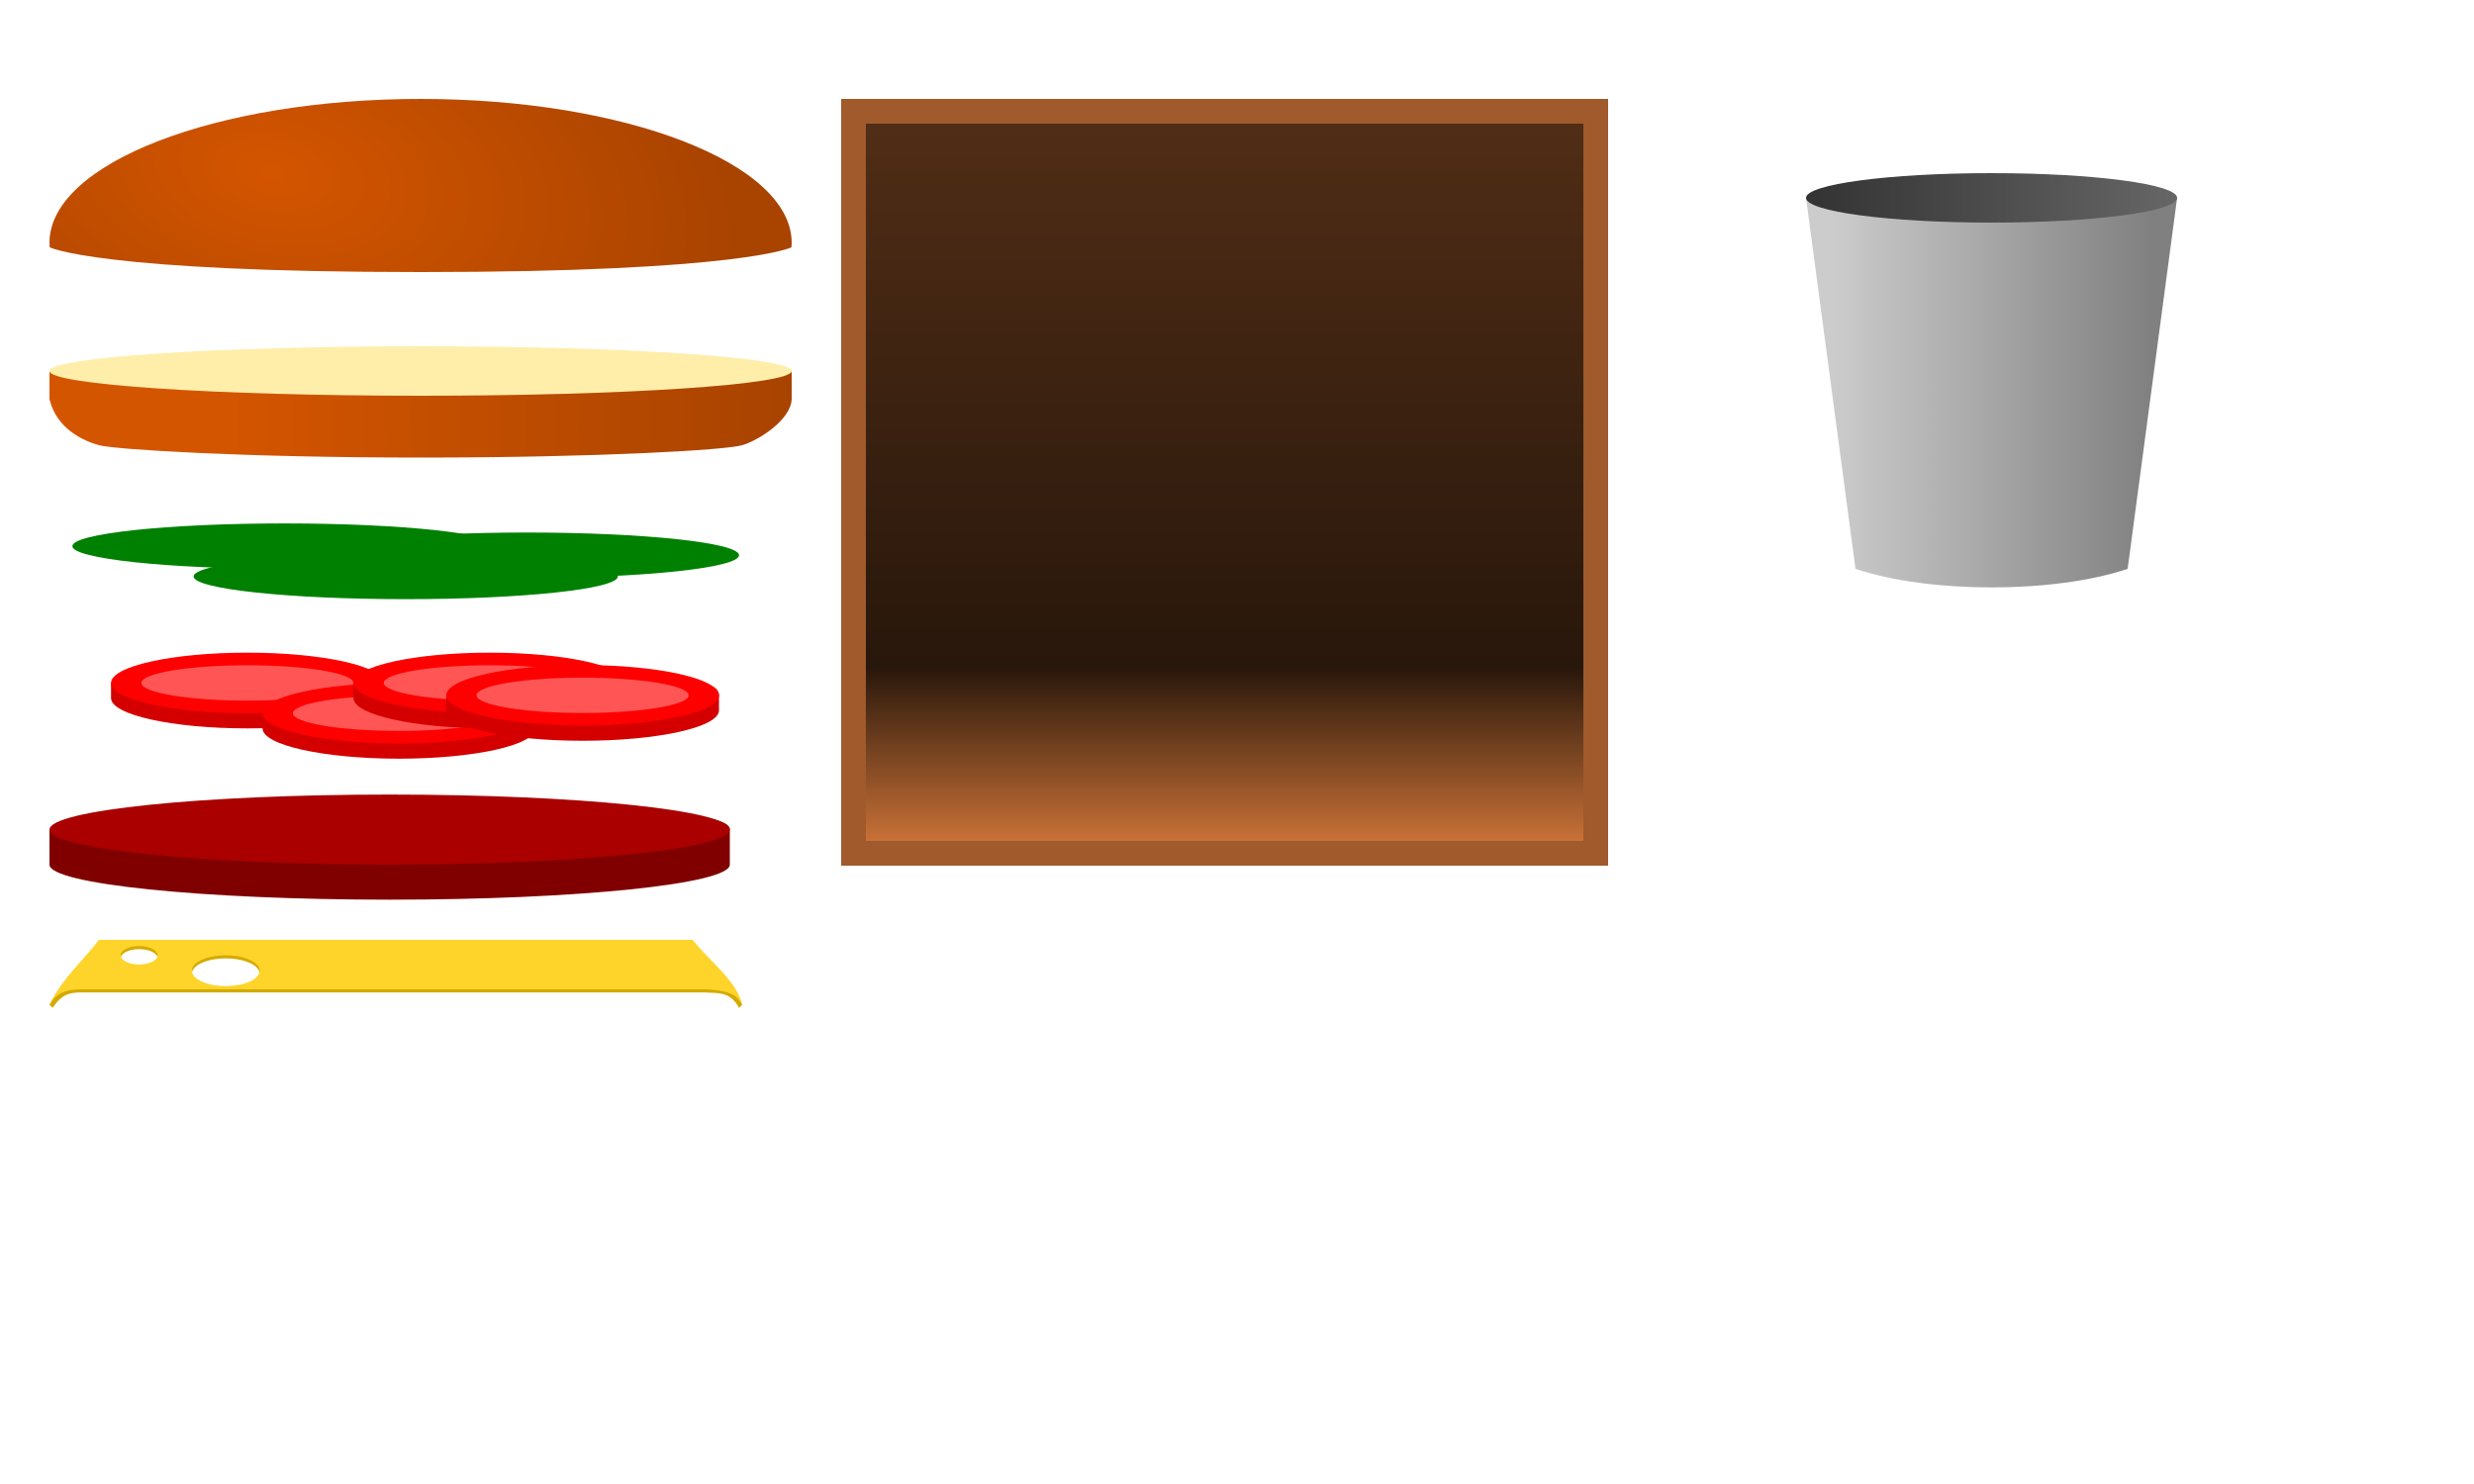
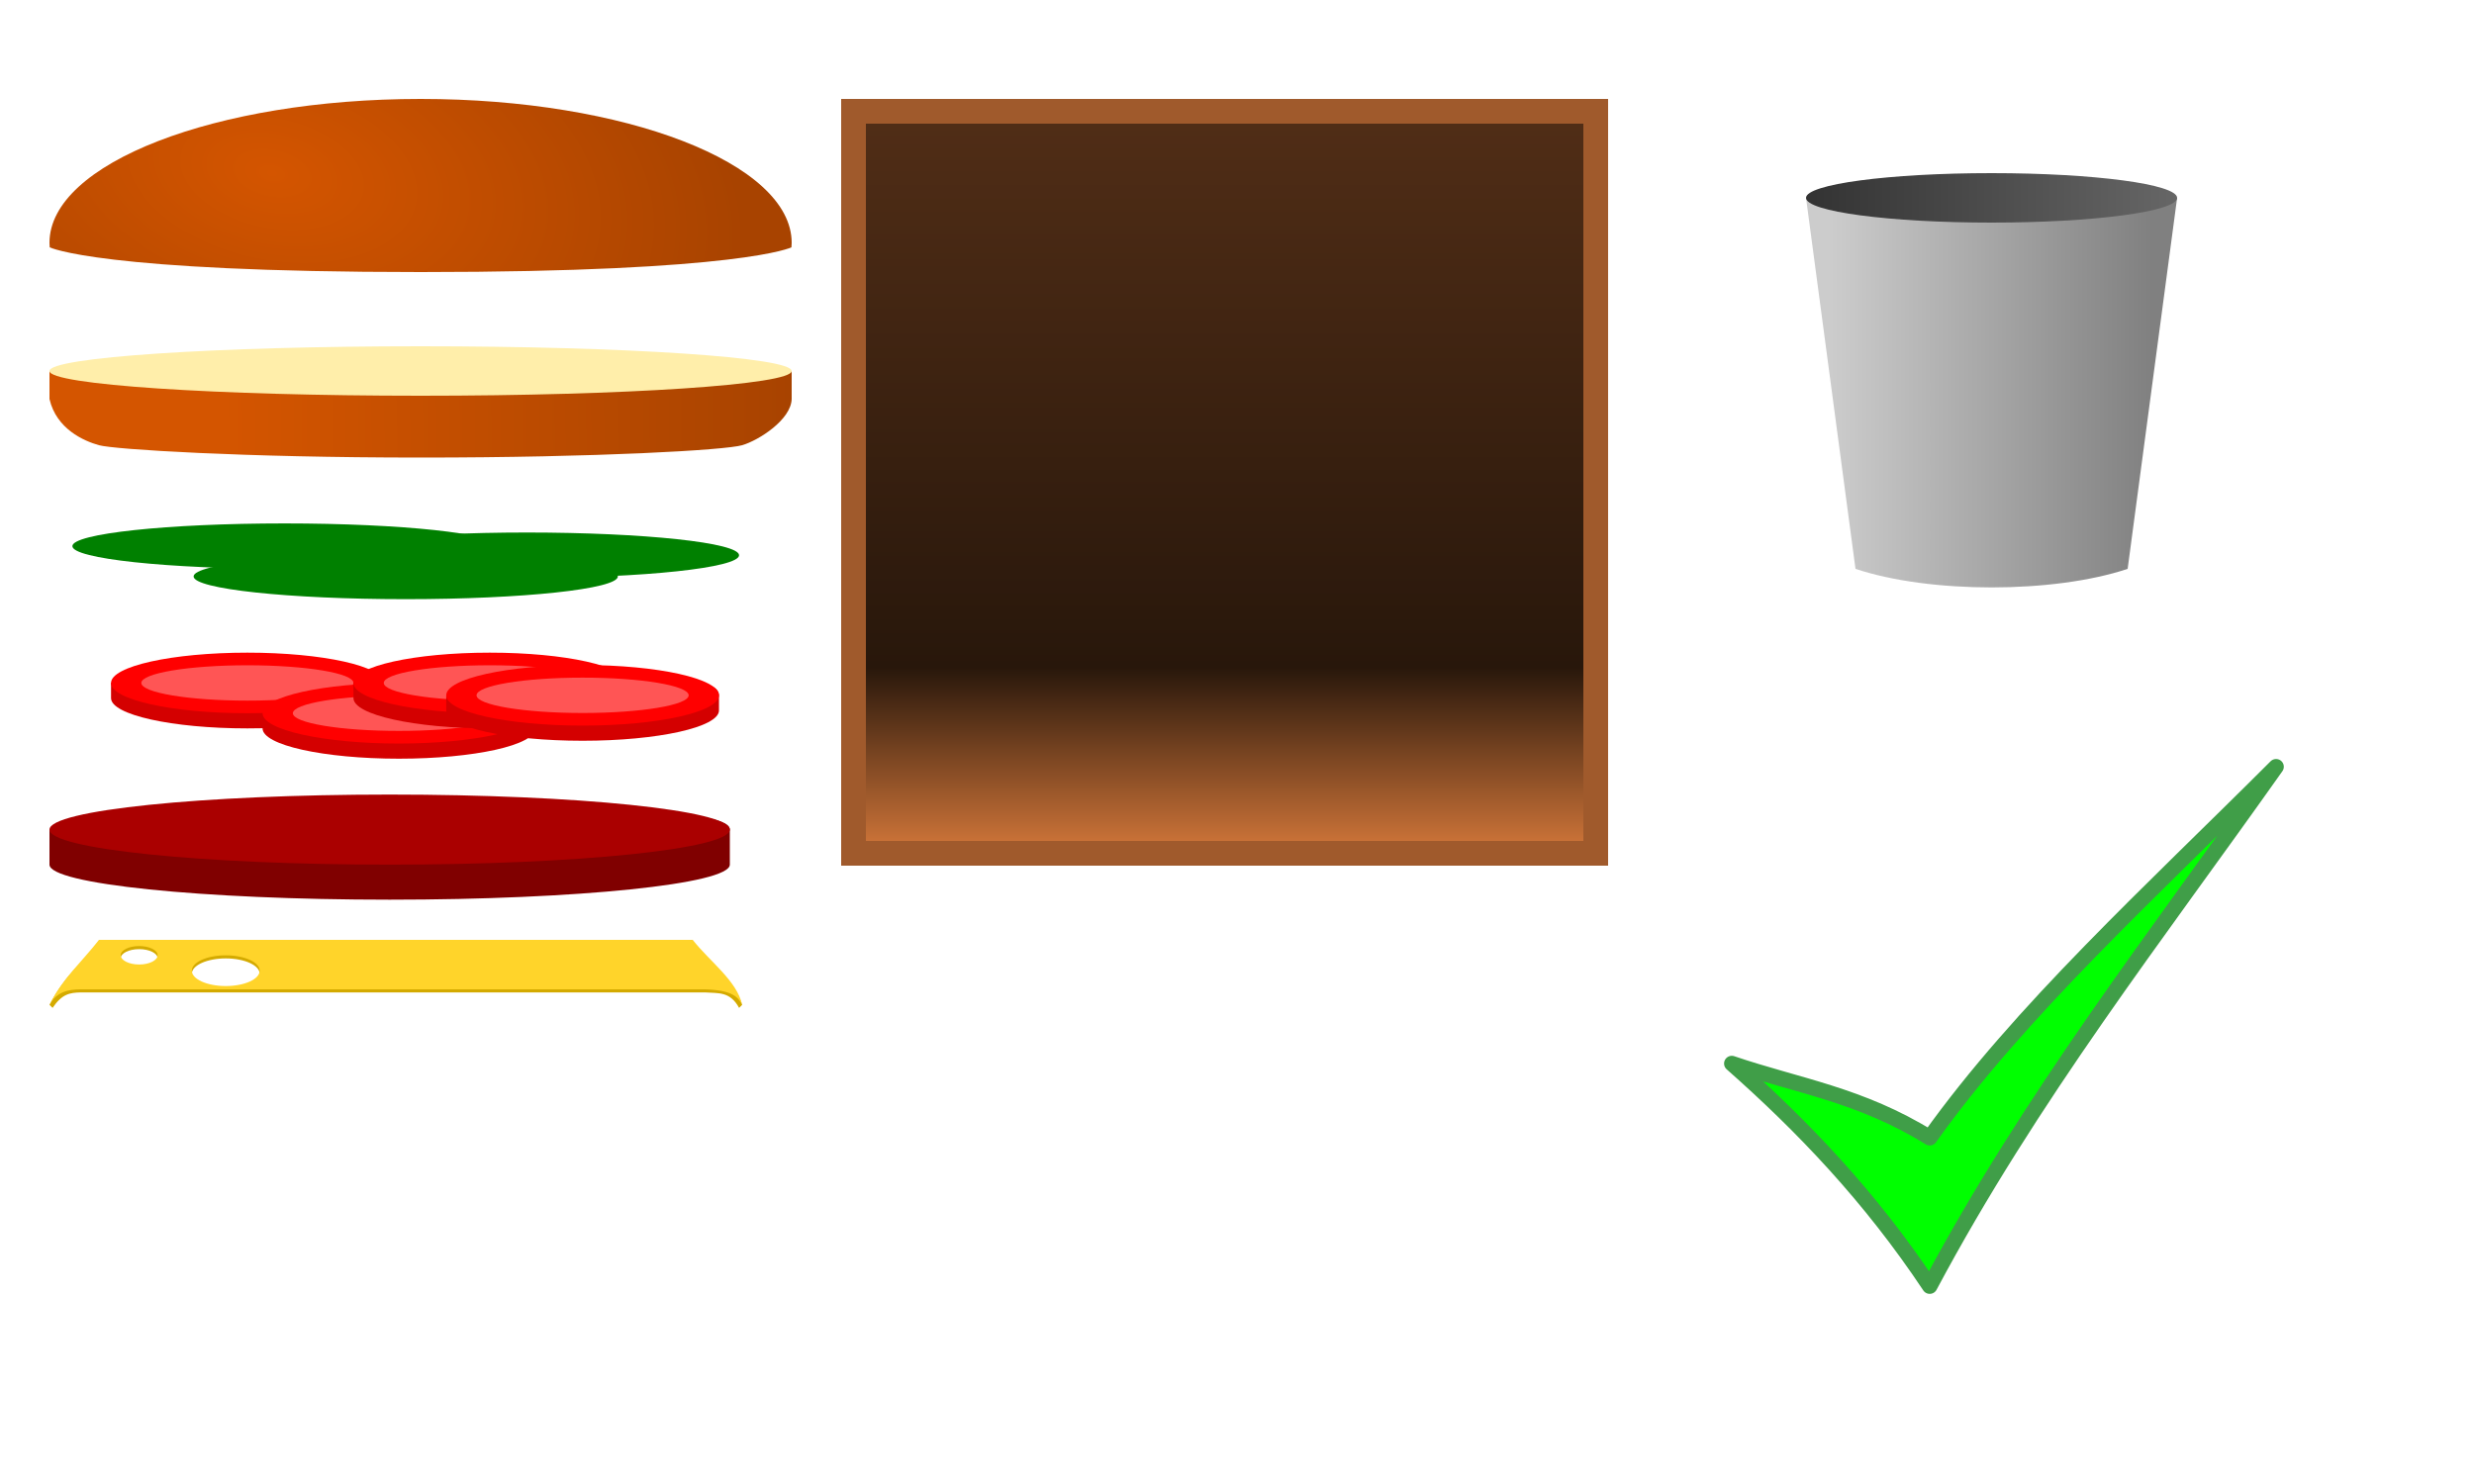
<svg xmlns="http://www.w3.org/2000/svg" xmlns:xlink="http://www.w3.org/1999/xlink" width="800" height="480" id="svg2" version="1.1">
  <defs id="defs4">
    <linearGradient id="linearGradient3819">
      <stop style="stop-color:#d45500;stop-opacity:1;" offset="0" id="stop3821" />
      <stop style="stop-color:#a84300;stop-opacity:1" offset="1" id="stop3823" />
    </linearGradient>
    <linearGradient id="linearGradient3041">
      <stop style="stop-color:#d45500;stop-opacity:1;" offset="0" id="stop3043" />
      <stop style="stop-color:#a84300;stop-opacity:1" offset="1" id="stop3045" />
    </linearGradient>
    <linearGradient id="linearGradient3158">
      <stop style="stop-color:#333333;stop-opacity:1" offset="0" id="stop3160" />
      <stop style="stop-color:#666666;stop-opacity:1" offset="1" id="stop3162" />
    </linearGradient>
    <linearGradient id="linearGradient3150">
      <stop style="stop-color:#cccccc;stop-opacity:1" offset="0" id="stop3152" />
      <stop style="stop-color:#808080;stop-opacity:1" offset="1" id="stop3154" />
    </linearGradient>
    <linearGradient id="linearGradient3127">
      <stop style="stop-color:#502d16;stop-opacity:1" offset="0" id="stop3129" />
      <stop id="stop3135" offset="0.758" style="stop-color:#28170b;stop-opacity:1" />
      <stop style="stop-color:#c87137;stop-opacity:1" offset="1" id="stop3131" />
    </linearGradient>
    <linearGradient xlink:href="#linearGradient3127" id="linearGradient3133" x1="384" y1="612.362" x2="384" y2="844.362" gradientUnits="userSpaceOnUse" />
    <linearGradient xlink:href="#linearGradient3150" id="linearGradient3156" x1="592" y1="136" x2="696" y2="136" gradientUnits="userSpaceOnUse" />
    <linearGradient xlink:href="#linearGradient3158" id="linearGradient3164" x1="584" y1="72" x2="704" y2="72" gradientUnits="userSpaceOnUse" />
    <radialGradient xlink:href="#linearGradient3041" id="radialGradient3817" cx="88.432" cy="617.989" fx="88.432" fy="617.989" r="120" gradientTransform="matrix(1.266667,0.2666667,-0.1565922,0.7438124,72.75857,145.1128)" gradientUnits="userSpaceOnUse" />
    <linearGradient xlink:href="#linearGradient3819" id="linearGradient3827" x1="72" y1="136" x2="256" y2="134" gradientUnits="userSpaceOnUse" />
  </defs>
  <g id="layer1" transform="translate(0,-572.3622)">
    <g id="g3005" transform="matrix(0.4899586,0,0,0.4899586,-15.79088,461.2297)">
      <path d="m 360,587.362 c 0,8.284 -62.68,15 -140,15 -77.32,0 -140,-6.716 -140,-15 0,-8.284 62.68,-15 140,-15 77.32,0 140,6.716 140,15 z" id="path2999" style="fill:#008000;fill-opacity:1;fill-rule:nonzero;stroke:none" />
      <path transform="translate(80,20)" style="fill:#008000;fill-opacity:1;fill-rule:nonzero;stroke:none" id="path3001" d="m 360,587.362 c 0,8.284 -62.68,15 -140,15 -77.32,0 -140,-6.716 -140,-15 0,-8.284 62.68,-15 140,-15 77.32,0 140,6.716 140,15 z" />
      <path d="m 360,587.362 c 0,8.284 -62.68,15 -140,15 -77.32,0 -140,-6.716 -140,-15 0,-8.284 62.68,-15 140,-15 77.32,0 140,6.716 140,15 z" id="path3003" style="fill:#008000;fill-opacity:1;fill-rule:nonzero;stroke:none" transform="translate(160,6)" />
    </g>
    <g id="g3092" transform="matrix(0.4899586,0,0,0.4899586,-32.69047,454.033)">
      <g transform="translate(40,0)" id="g3017">
        <path transform="translate(0,10)" style="fill:#d40000;fill-opacity:1;fill-rule:nonzero;stroke:none" d="m 280,692.362 c 0,11.046 -40.294,20 -90,20 -49.706,0 -90,-8.954 -90,-20 l 0,-10 c 11.337,-8.163 49.546,-10 90,-10 40.251,0 90,-4.073 90,10 z" id="path3014" />
        <path style="fill:#ff0000;fill-opacity:1;fill-rule:nonzero;stroke:none" id="path3010" d="m 280,692.362 c 0,11.046 -40.294,20 -90,20 -49.706,0 -90,-8.954 -90,-20 0,-11.046 40.294,-20 90,-20 49.706,0 90,8.954 90,20 z" />
        <path style="fill:#ff5555;fill-opacity:1;fill-rule:nonzero;stroke:none" id="path3012" d="m 260,692.362 c 0,6.443 -31.34,11.667 -70,11.667 -38.66,0 -70,-5.223 -70,-11.667 0,-6.443 31.34,-11.667 70,-11.667 38.66,0 70,5.223 70,11.667 z" />
      </g>
      <g transform="translate(140,20)" id="g3022">
        <path id="path3024" d="m 280,692.362 c 0,11.046 -40.294,20 -90,20 -49.706,0 -90,-8.954 -90,-20 l 0,-10 c 11.337,-8.163 49.546,-10 90,-10 40.251,0 90,-4.073 90,10 z" style="fill:#d40000;fill-opacity:1;fill-rule:nonzero;stroke:none" transform="translate(0,10)" />
        <path d="m 280,692.362 c 0,11.046 -40.294,20 -90,20 -49.706,0 -90,-8.954 -90,-20 0,-11.046 40.294,-20 90,-20 49.706,0 90,8.954 90,20 z" id="path3026" style="fill:#ff0000;fill-opacity:1;fill-rule:nonzero;stroke:none" />
        <path d="m 260,692.362 c 0,6.443 -31.34,11.667 -70,11.667 -38.66,0 -70,-5.223 -70,-11.667 0,-6.443 31.34,-11.667 70,-11.667 38.66,0 70,5.223 70,11.667 z" id="path3028" style="fill:#ff5555;fill-opacity:1;fill-rule:nonzero;stroke:none" />
      </g>
      <g id="g3030" transform="translate(200,0)">
        <path transform="translate(0,10)" style="fill:#d40000;fill-opacity:1;fill-rule:nonzero;stroke:none" d="m 280,692.362 c 0,11.046 -40.294,20 -90,20 -49.706,0 -90,-8.954 -90,-20 l 0,-10 c 11.337,-8.163 49.546,-10 90,-10 40.251,0 90,-4.073 90,10 z" id="path3032" />
        <path style="fill:#ff0000;fill-opacity:1;fill-rule:nonzero;stroke:none" id="path3034" d="m 280,692.362 c 0,11.046 -40.294,20 -90,20 -49.706,0 -90,-8.954 -90,-20 0,-11.046 40.294,-20 90,-20 49.706,0 90,8.954 90,20 z" />
        <path style="fill:#ff5555;fill-opacity:1;fill-rule:nonzero;stroke:none" id="path3036" d="m 260,692.362 c 0,6.443 -31.34,11.667 -70,11.667 -38.66,0 -70,-5.223 -70,-11.667 0,-6.443 31.34,-11.667 70,-11.667 38.66,0 70,5.223 70,11.667 z" />
      </g>
      <g transform="translate(261.2297,8.163955)" id="g3081">
        <path id="path3083" d="m 280,692.362 c 0,11.046 -40.294,20 -90,20 -49.706,0 -90,-8.954 -90,-20 l 0,-10 c 11.337,-8.163 49.546,-10 90,-10 40.251,0 90,-4.073 90,10 z" style="fill:#d40000;fill-opacity:1;fill-rule:nonzero;stroke:none" transform="translate(0,10)" />
        <path d="m 280,692.362 c 0,11.046 -40.294,20 -90,20 -49.706,0 -90,-8.954 -90,-20 0,-11.046 40.294,-20 90,-20 49.706,0 90,8.954 90,20 z" id="path3085" style="fill:#ff0000;fill-opacity:1;fill-rule:nonzero;stroke:none" />
        <path d="m 260,692.362 c 0,6.443 -31.34,11.667 -70,11.667 -38.66,0 -70,-5.223 -70,-11.667 0,-6.443 31.34,-11.667 70,-11.667 38.66,0 70,5.223 70,11.667 z" id="path3087" style="fill:#ff5555;fill-opacity:1;fill-rule:nonzero;stroke:none" />
      </g>
    </g>
    <g id="g3052" transform="matrix(1.222222,0,0,0.5666667,-106.2222,448.3569)">
      <path transform="translate(0,10)" style="fill:#800000;fill-opacity:1;fill-rule:nonzero;stroke:none" d="m 280,702.362 c 0,11.046 -40.294,20 -90,20 -49.706,0 -90,-8.954 -90,-20 l 0,-20 c 11.337,-8.163 49.546,-10 90,-10 40.251,0 90,-4.073 90,10 z" id="path3054" />
      <path style="fill:#aa0000;fill-opacity:1;fill-rule:nonzero;stroke:none" id="path3056" d="m 280,692.362 c 0,11.046 -40.294,20 -90,20 -49.706,0 -90,-8.954 -90,-20 0,-11.046 40.294,-20 90,-20 49.706,0 90,8.954 90,20 z" />
    </g>
    <g id="g3102">
      <path style="fill:#d4aa00;fill-opacity:1;fill-rule:nonzero;stroke:none" d="m 32,877.362 c -5.333,6.667 -10.26,9.264 -16,20 l 1,1 c 3.057,-4.503 5.537,-4.915 9.051,-5 l 201.956,0 c 4.399,0.302 8.076,-0.34 10.993,5 l 1,-1 c -3.41,-8.83 -10.667,-13.333 -16,-20 z m 13,2 c 3.296,0 5.969,1.321 5.969,2.969 0,1.648 -2.673,3 -5.969,3 -3.296,0 -5.969,-1.352 -5.969,-3 0,-1.648 2.673,-2.969 5.969,-2.969 z m 28,3 c 6.066,0 10.969,2.225 10.969,4.969 0,2.743 -4.903,4.969 -10.969,4.969 -6.066,0 -10.969,-2.225 -10.969,-4.969 0,-2.743 4.903,-4.969 10.969,-4.969 z" id="path3100" />
      <path id="rect3060" transform="translate(0,572.3622)" d="m 32,304 c -5.357,6.946 -11.479,12.105 -16,21 2.307,-4.18 5.997,-4.966 9.993,-5 l 201.956,0 c 9.072,0.279 10.729,2.594 12.051,5 -1.741,-7.798 -10.526,-14.031 -16,-21 z m 13,2 c 3.296,0 5.969,1.321 5.969,2.969 0,1.648 -2.673,3 -5.969,3 -3.296,0 -5.969,-1.352 -5.969,-3 C 39.031,307.321 41.704,306 45,306 z m 28,3 c 6.066,0 10.969,2.225 10.969,4.969 0,2.743 -4.903,4.969 -10.969,4.969 -6.066,0 -10.969,-2.225 -10.969,-4.969 C 62.031,311.225 66.934,309 73,309 z" style="fill:#ffd42a;fill-opacity:1;fill-rule:nonzero;stroke:none" />
    </g>
    <g id="g3111">
      <path id="rect2991" transform="translate(0,572.3622)" d="m 16,120 0,9.062 c 2.23,9.695 11.107,13.577 16,14.938 4.893,1.36 46.562,4 104,4 57.438,0 98.636,-2.421 104,-4 5.364,-1.579 15.801,-8.235 16,-14.938 L 256,120 z" style="fill:url(#linearGradient3827);fill-opacity:1;fill-rule:nonzero;stroke:none" />
      <path transform="translate(0,572.3622)" d="m 256,120 c 0,4.418 -53.726,8 -120,8 -66.274,0 -120,-3.582 -120,-8 0,-4.418 53.726,-8 120,-8 66.274,0 120,3.582 120,8 z" id="path3106" style="fill:#ffeeaa;fill-opacity:1;fill-rule:nonzero;stroke:none" />
    </g>
    <path style="fill:url(#radialGradient3817);fill-opacity:1;fill-rule:nonzero;stroke:none" d="M 136,604.362 C 69.727,604.362 16,625.196 16,650.894 c 0,0.492 0.037,0.979 0.076,1.468 0,0 15.924,8 119.924,8 104,0 119.924,-8 119.924,-8 0.039,-0.488 0.076,-0.976 0.076,-1.468 0,-25.698 -53.727,-46.532 -120,-46.532 z" id="path2985" />
    <g id="g3137">
      <rect y="604.362" x="272" height="248" width="248" id="rect3115" style="fill:#a05a2c;fill-opacity:1;fill-rule:nonzero;stroke:none" />
      <rect style="fill:url(#linearGradient3133);fill-opacity:1;fill-rule:nonzero;stroke:none" id="rect3117" width="232" height="232" x="280" y="612.362" />
    </g>
    <g id="g3146">
      <path id="rect3141" d="m 584,64 120,0 -16,120 c -24,8 -64,8 -88,0 z" style="fill:url(#linearGradient3156);fill-opacity:1;fill-rule:nonzero;stroke:none" transform="translate(0,572.3622)" />
      <path transform="translate(0,564.3622)" d="m 704,72 c 0,4.418 -26.863,8 -60,8 -33.137,0 -60,-3.582 -60,-8 0,-4.418 26.863,-8 60,-8 33.137,0 60,3.582 60,8 z" id="path3144" style="fill:url(#linearGradient3164);fill-opacity:1;fill-rule:nonzero;stroke:none" />
    </g>
+     <path style="fill:#00ff00;stroke:#409e48;stroke-width:5;stroke-linecap:round;stroke-linejoin:round;stroke-miterlimit:4;stroke-opacity:1;stroke-dasharray:none" d="m 560,344 c 22.935,20.262 44.772,43.088 64,72 32.762,-61.486 73.463,-113.444 112,-168 -40,40 -82.79,78.985 -112,120 -22.315,-13.893 -42.796,-16.777 -64,-24 z" id="path3051" transform="translate(0,572.3622)" />
  </g>
</svg>
